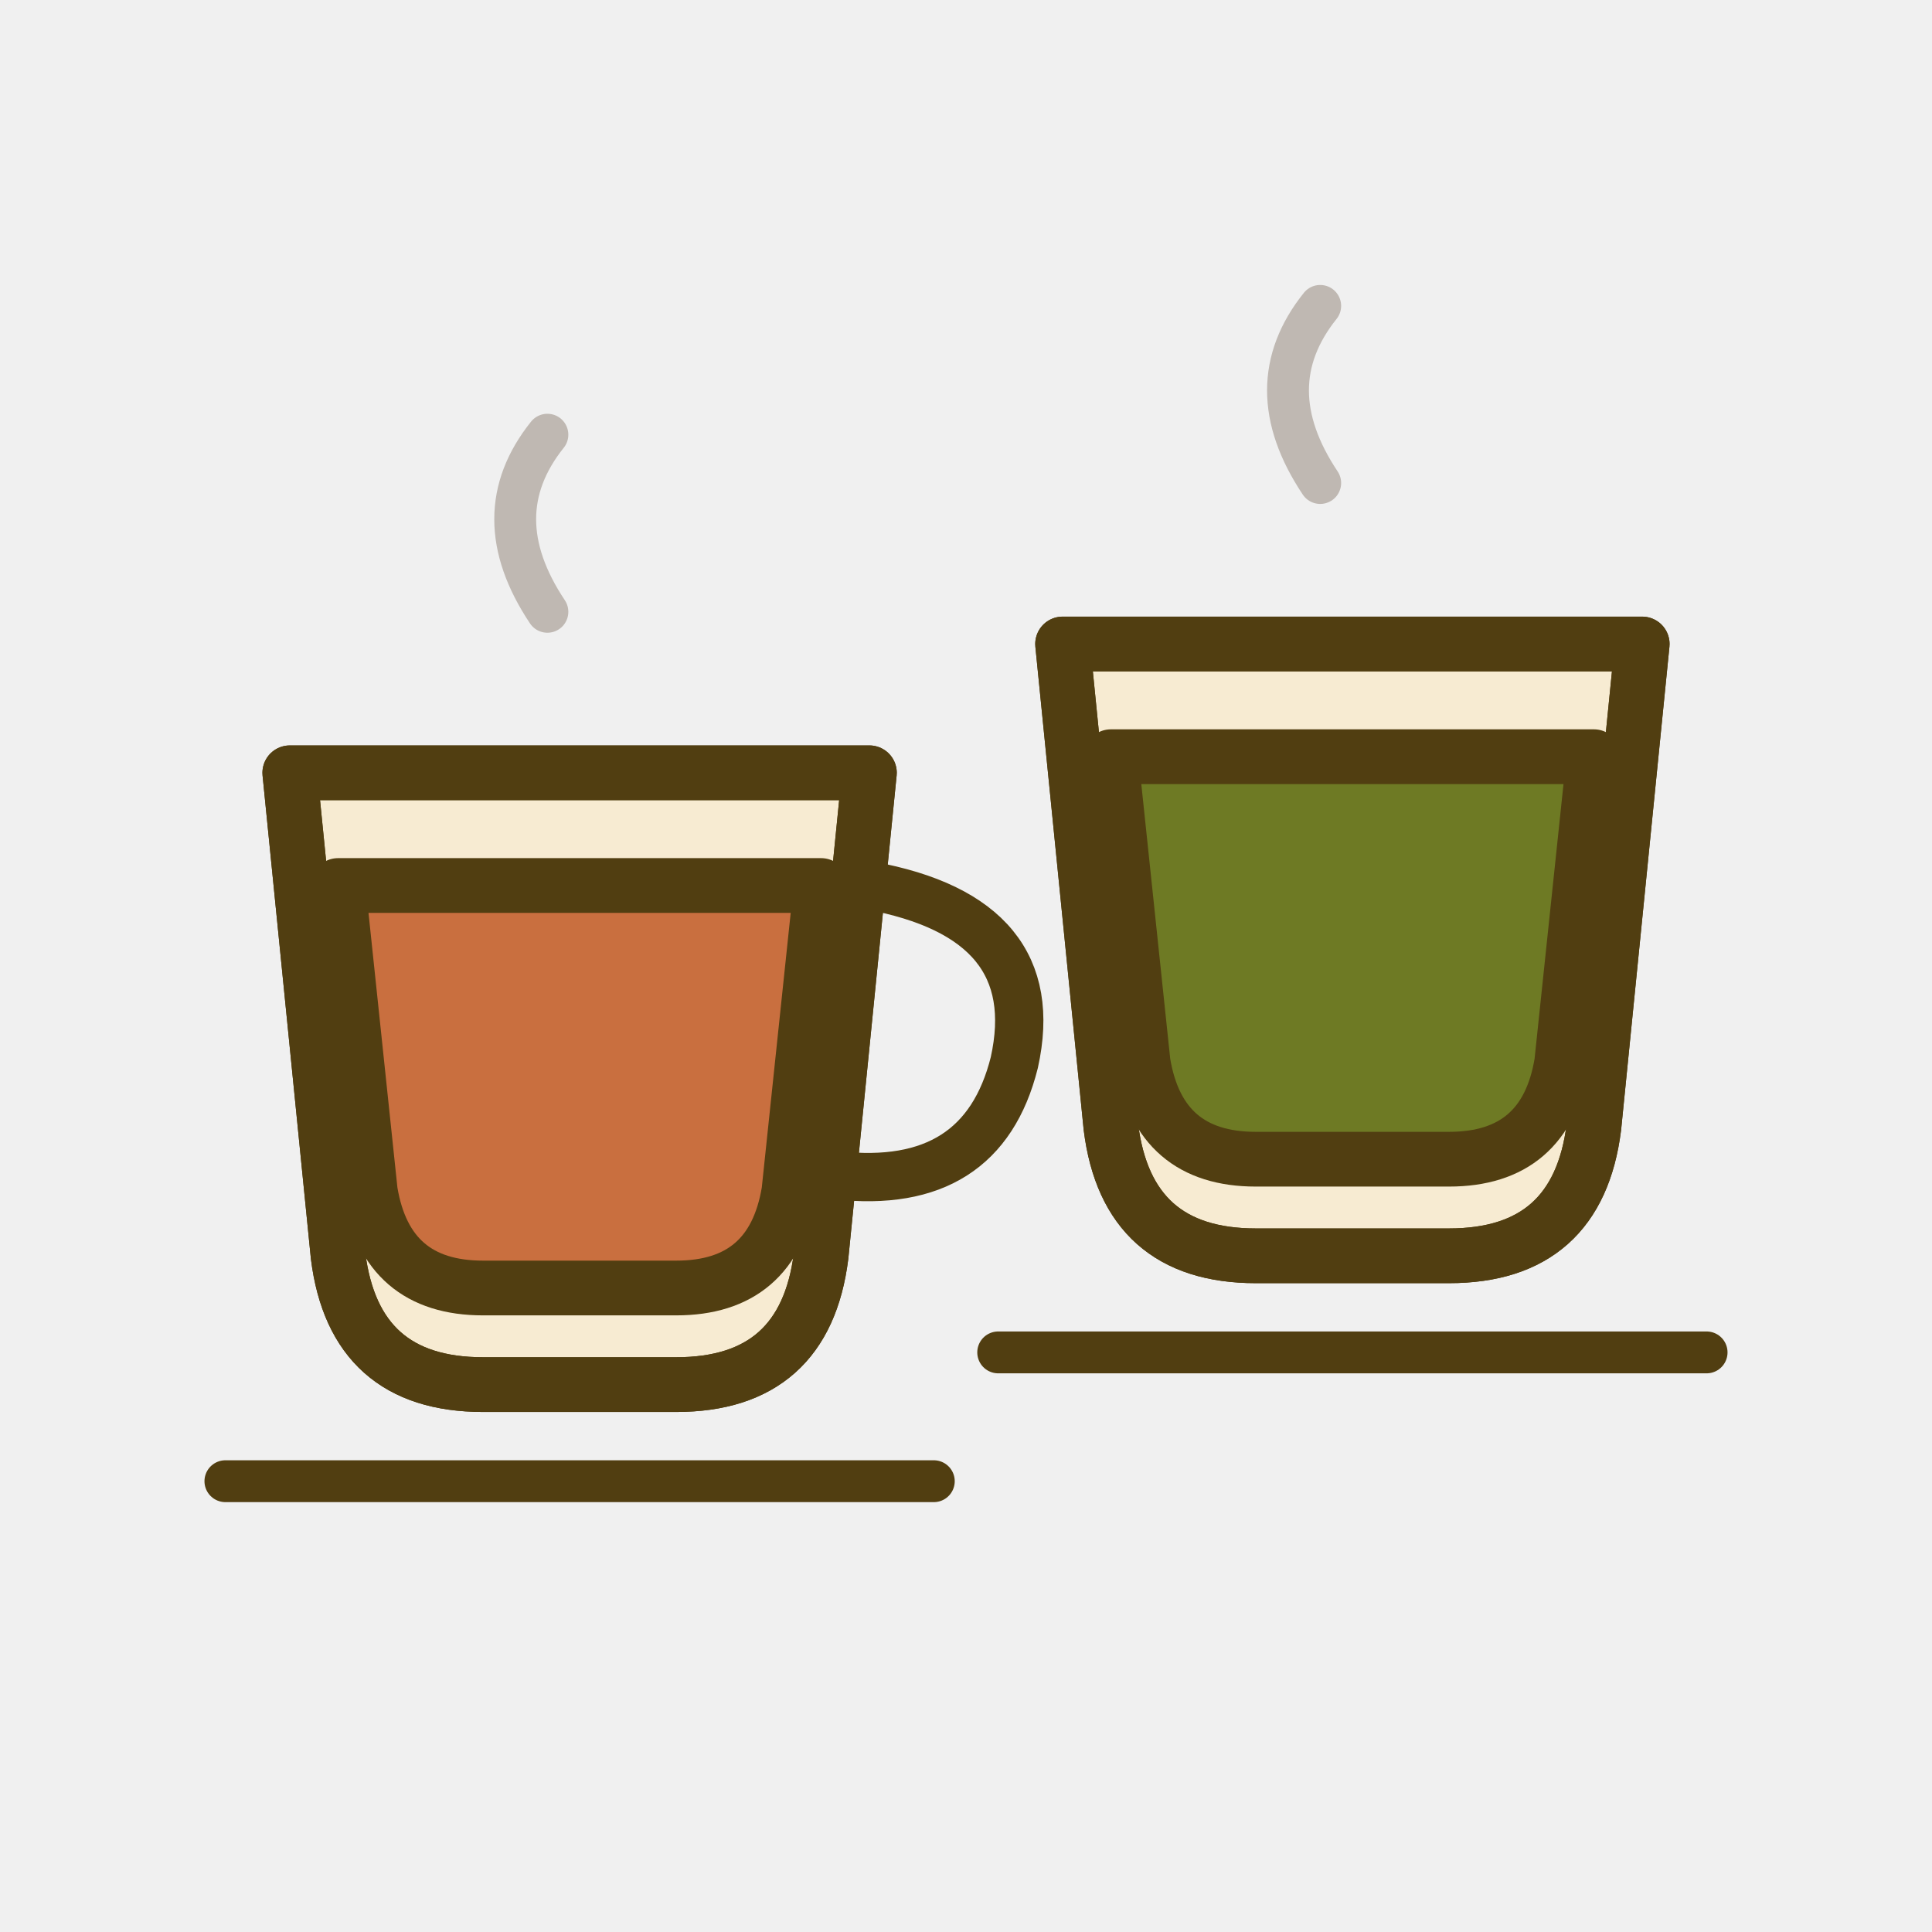
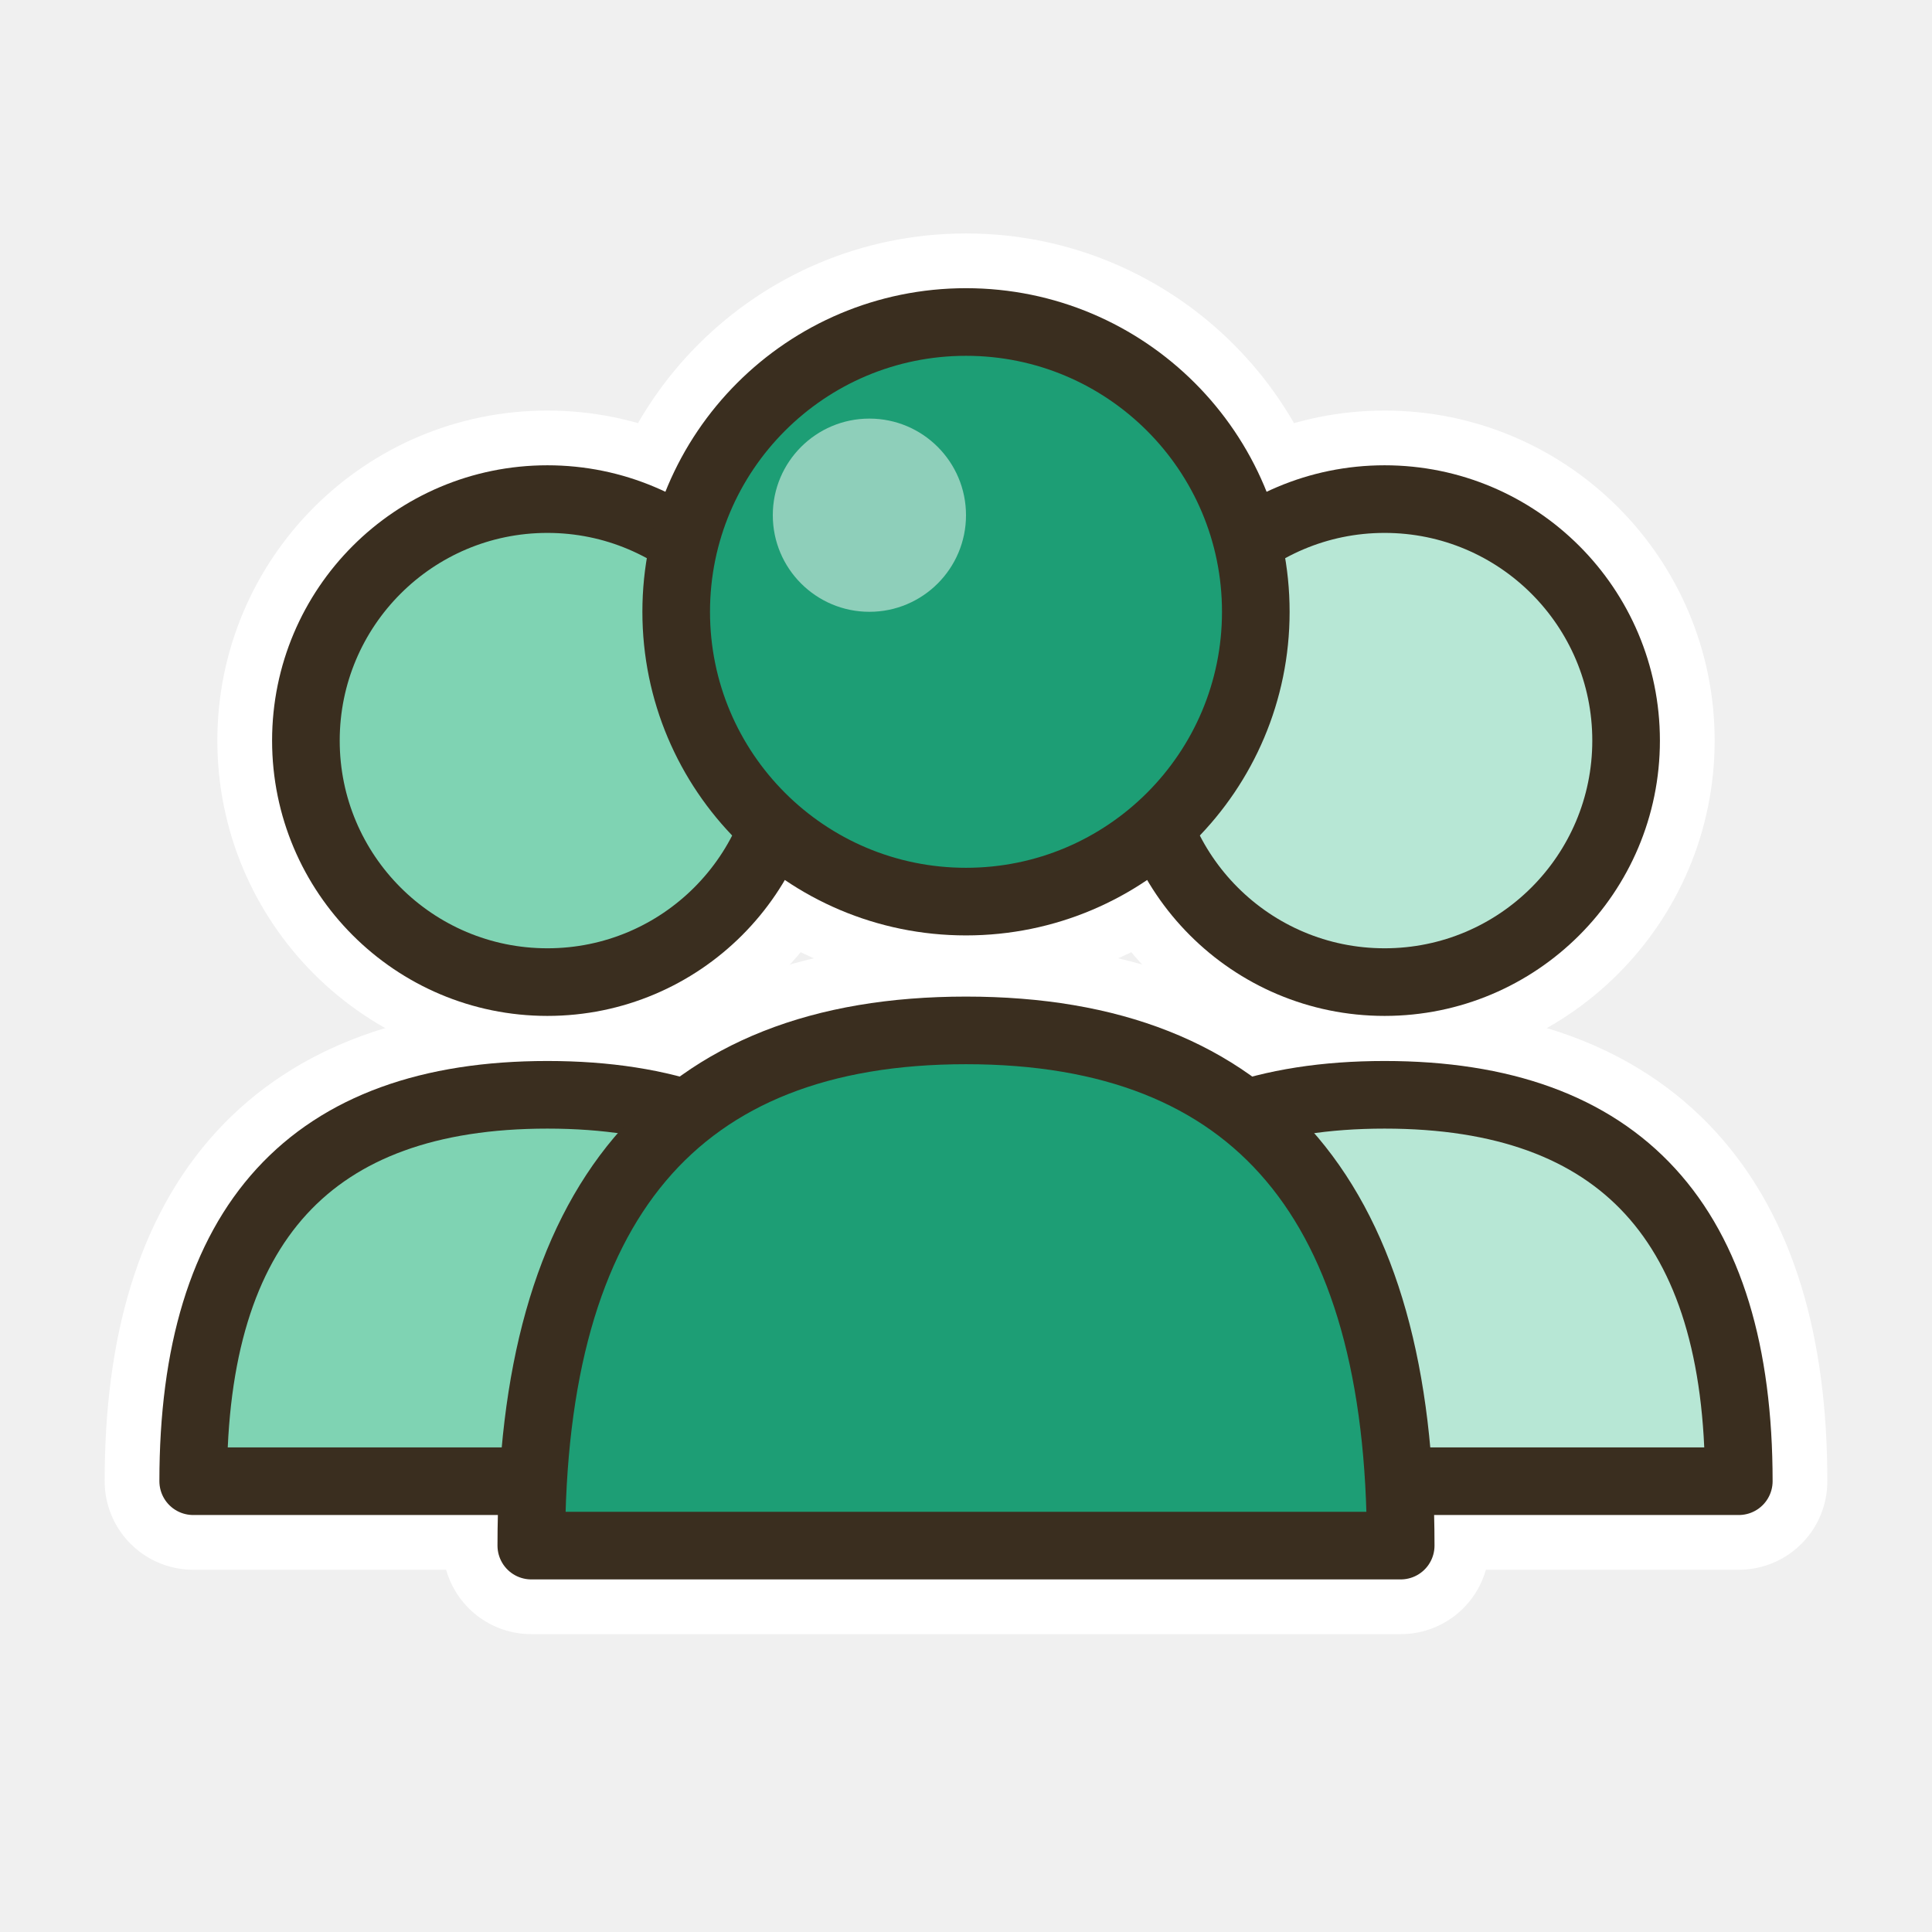
- <svg xmlns="http://www.w3.org/2000/svg" viewBox="0 0 120 120" fill="none" stroke="#513E11" stroke-width="3.4" stroke-linecap="round" stroke-linejoin="round">
-   <path d="M18 48 L54 48 L51 78 Q50 86 42 86 L30 86 Q22 86 21 78 Z" fill="#F7EBD2" />
-   <path d="M21 55 L51 55 L49 74 Q48 80 42 80 L30 80 Q24 80 23 74 Z" fill="#C96F3F" />
-   <path d="M18 48 L54 48 L51 78 Q50 86 42 86 L30 86 Q22 86 21 78 Z" />
-   <path d="M54 55 Q65 57 63 66 Q61 74 52 73" stroke-width="3" />
-   <path d="M66 40 L102 40 L99 70 Q98 78 90 78 L78 78 Q70 78 69 70 Z" fill="#F7EBD2" />
-   <path d="M69 47 L99 47 L97 66 Q96 72 90 72 L78 72 Q72 72 71 66 Z" fill="#6E7A24" />
-   <path d="M66 40 L102 40 L99 70 Q98 78 90 78 L78 78 Q70 78 69 70 Z" />
-   <path d="M34 38 Q30 32 34 27" stroke="#BFB8B2" stroke-width="2.6" />
-   <path d="M82 30 Q78 24 82 19" stroke="#BFB8B2" stroke-width="2.6" />
-   <path d="M14 92 L58 92" stroke-width="2.6" />
-   <path d="M62 84 L106 84" stroke-width="2.6" />
+ <svg xmlns="http://www.w3.org/2000/svg" viewBox="0 0 120 120">
+   <defs>
+     <linearGradient id="sh" x1="0" y1="0" x2="0" y2="1">
+       <stop offset="0" stop-color="#fff" stop-opacity=".55" />
+       <stop offset="1" stop-color="#fff" stop-opacity="0" />
+     </linearGradient>
+   </defs>
+   <g stroke="#FFFFFF" stroke-width="11" fill="none" stroke-linejoin="round" stroke-linecap="round">
+     <circle cx="34" cy="46" r="15" fill="#7FD3B3" />
+     <path d="M12 92 Q12 68 34 68 Q56 68 56 92 Z" fill="#7FD3B3" />
+     <circle cx="86" cy="46" r="15" fill="#B7E7D5" />
+     <path d="M64 92 Q64 68 86 68 Q108 68 108 92 Z" fill="#B7E7D5" />
+     <circle cx="60" cy="38" r="18" fill="#1D9E75" />
+     <path d="M33 96 Q33 64 60 64 Q87 64 87 96 Z" fill="#1D9E75" />
+   </g>
+   <g stroke="#3A2E1F" stroke-width="4.2" stroke-linejoin="round" stroke-linecap="round">
+     <circle cx="34" cy="46" r="15" fill="#7FD3B3" />
+     <path d="M12 92 Q12 68 34 68 Q56 68 56 92 Z" fill="#7FD3B3" />
+     <circle cx="86" cy="46" r="15" fill="#B7E7D5" />
+     <path d="M64 92 Q64 68 86 68 Q108 68 108 92 Z" fill="#B7E7D5" />
+     <circle cx="60" cy="38" r="18" fill="#1D9E75" />
+     <path d="M33 96 Q33 64 60 64 Q87 64 87 96 Z" fill="#1D9E75" />
+   </g>
+   <circle cx="54" cy="32" r="6" fill="#fff" opacity=".5" />
</svg>
